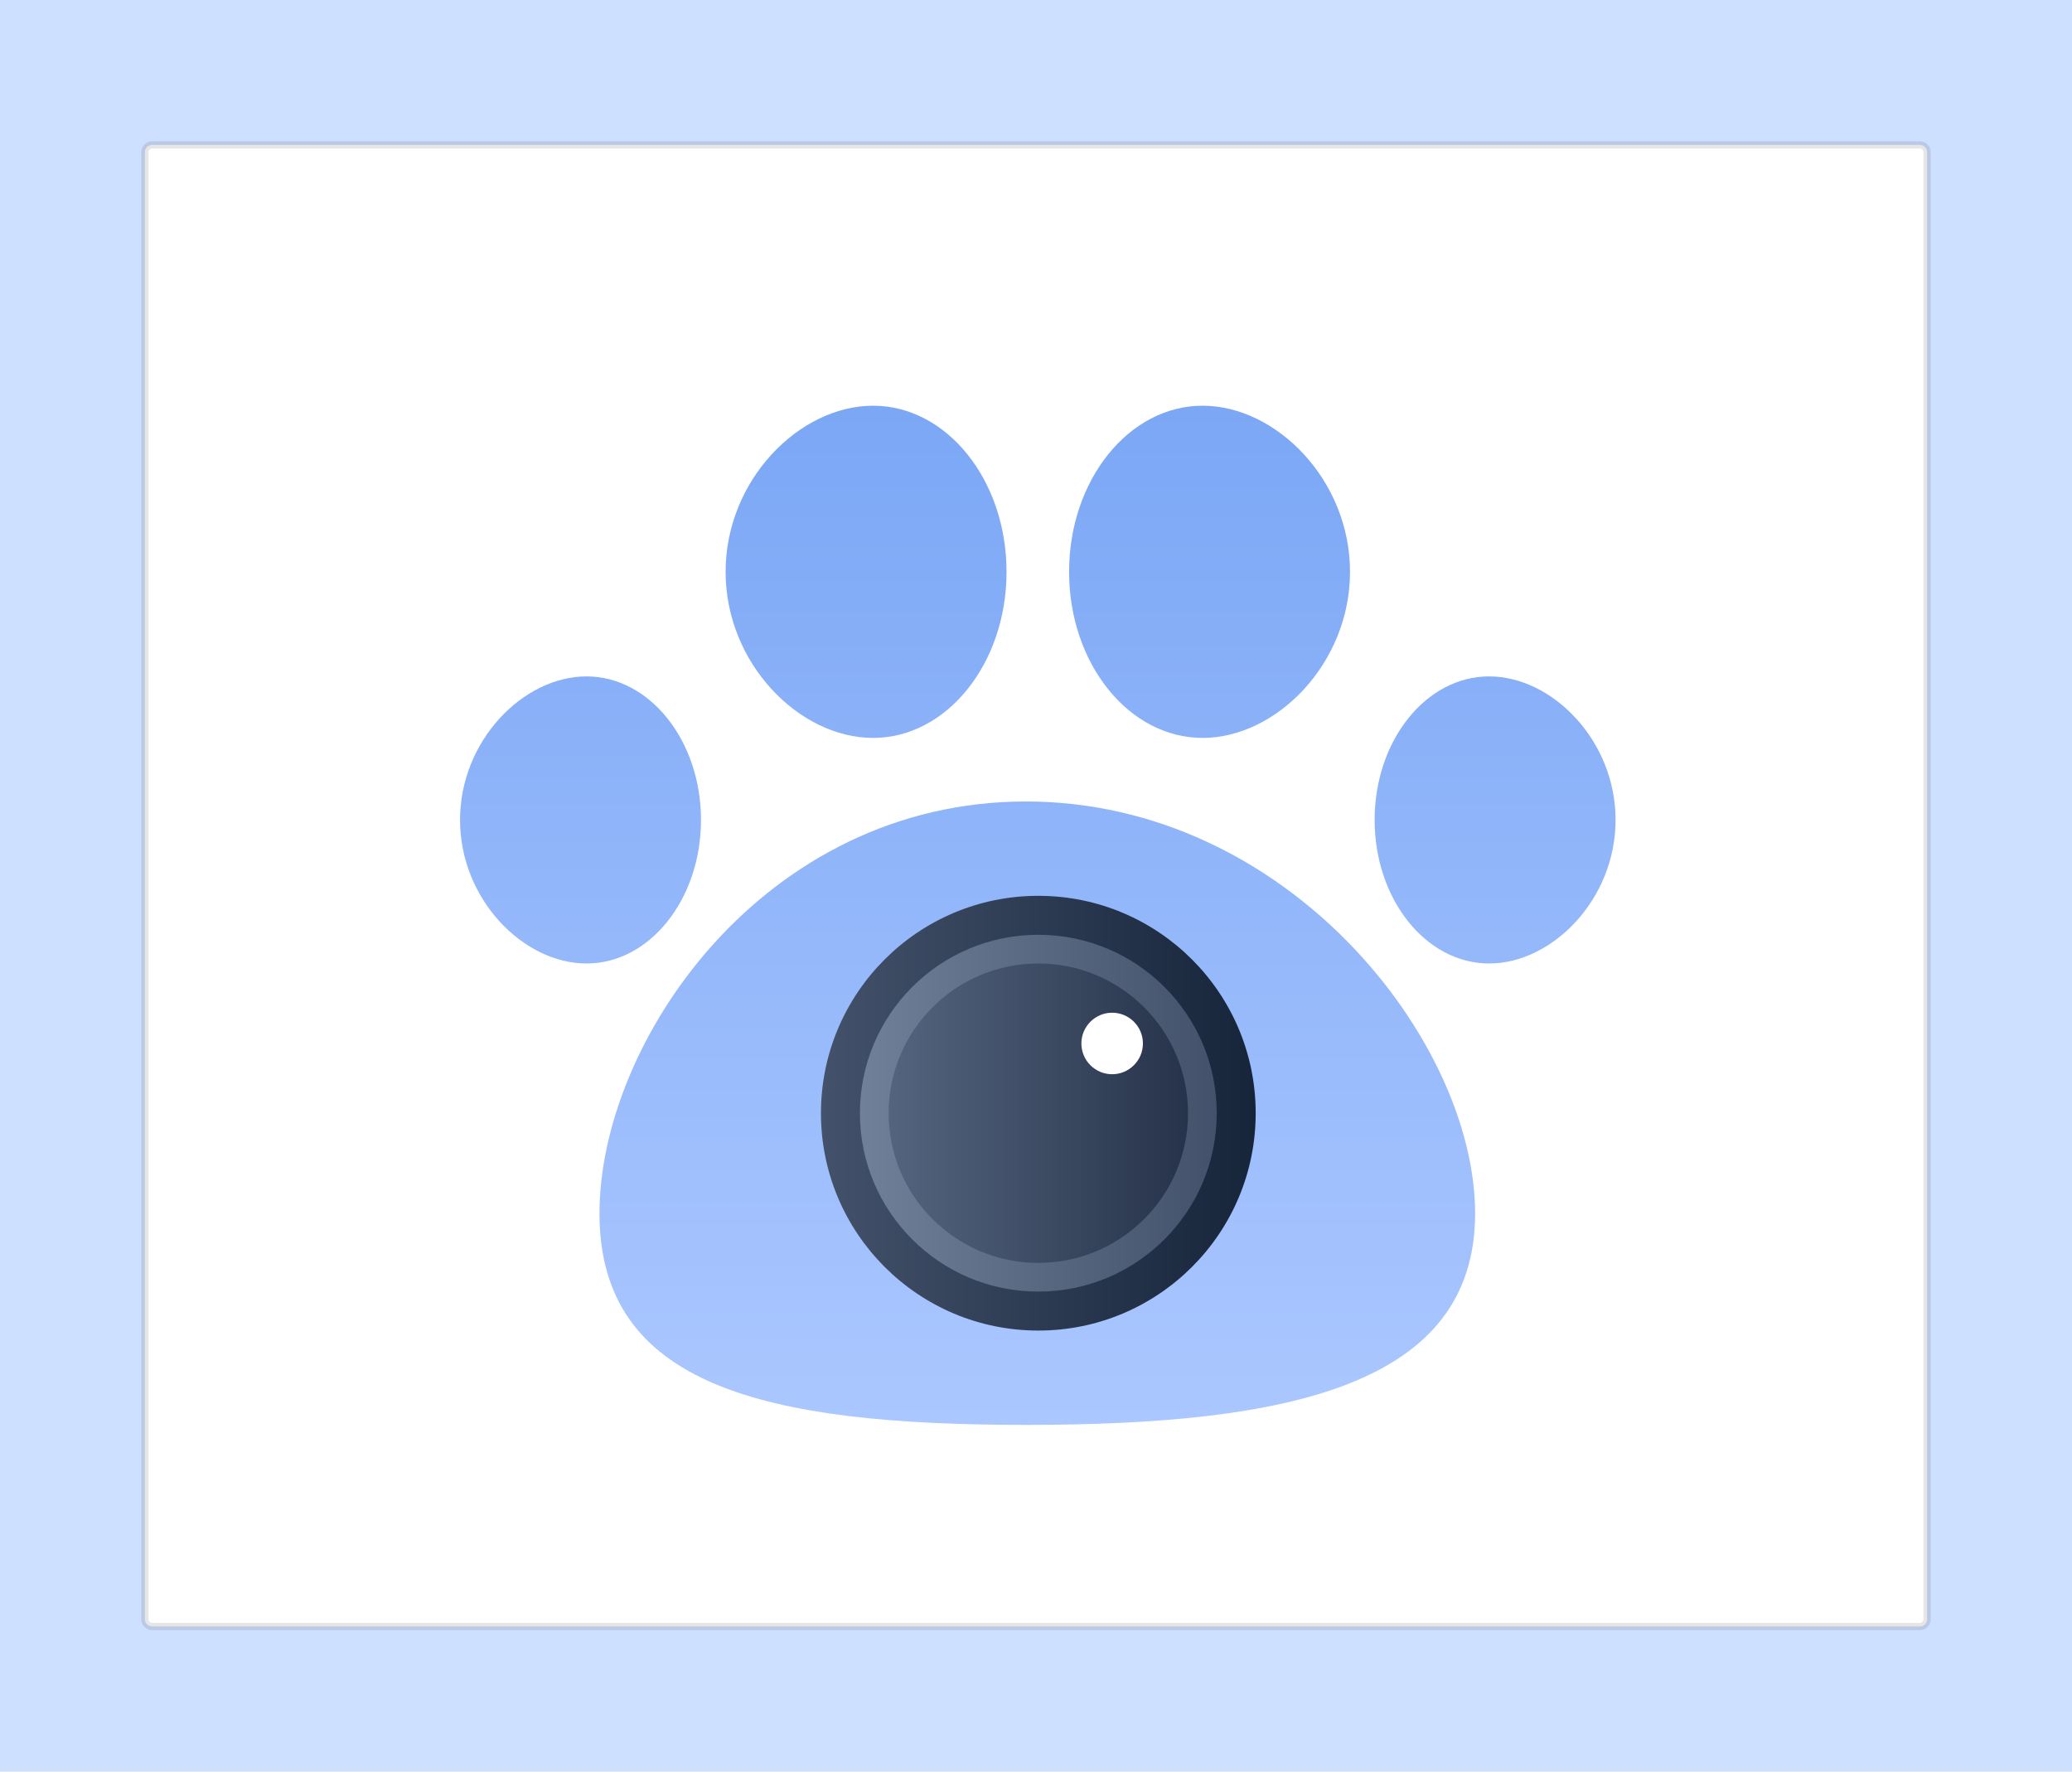
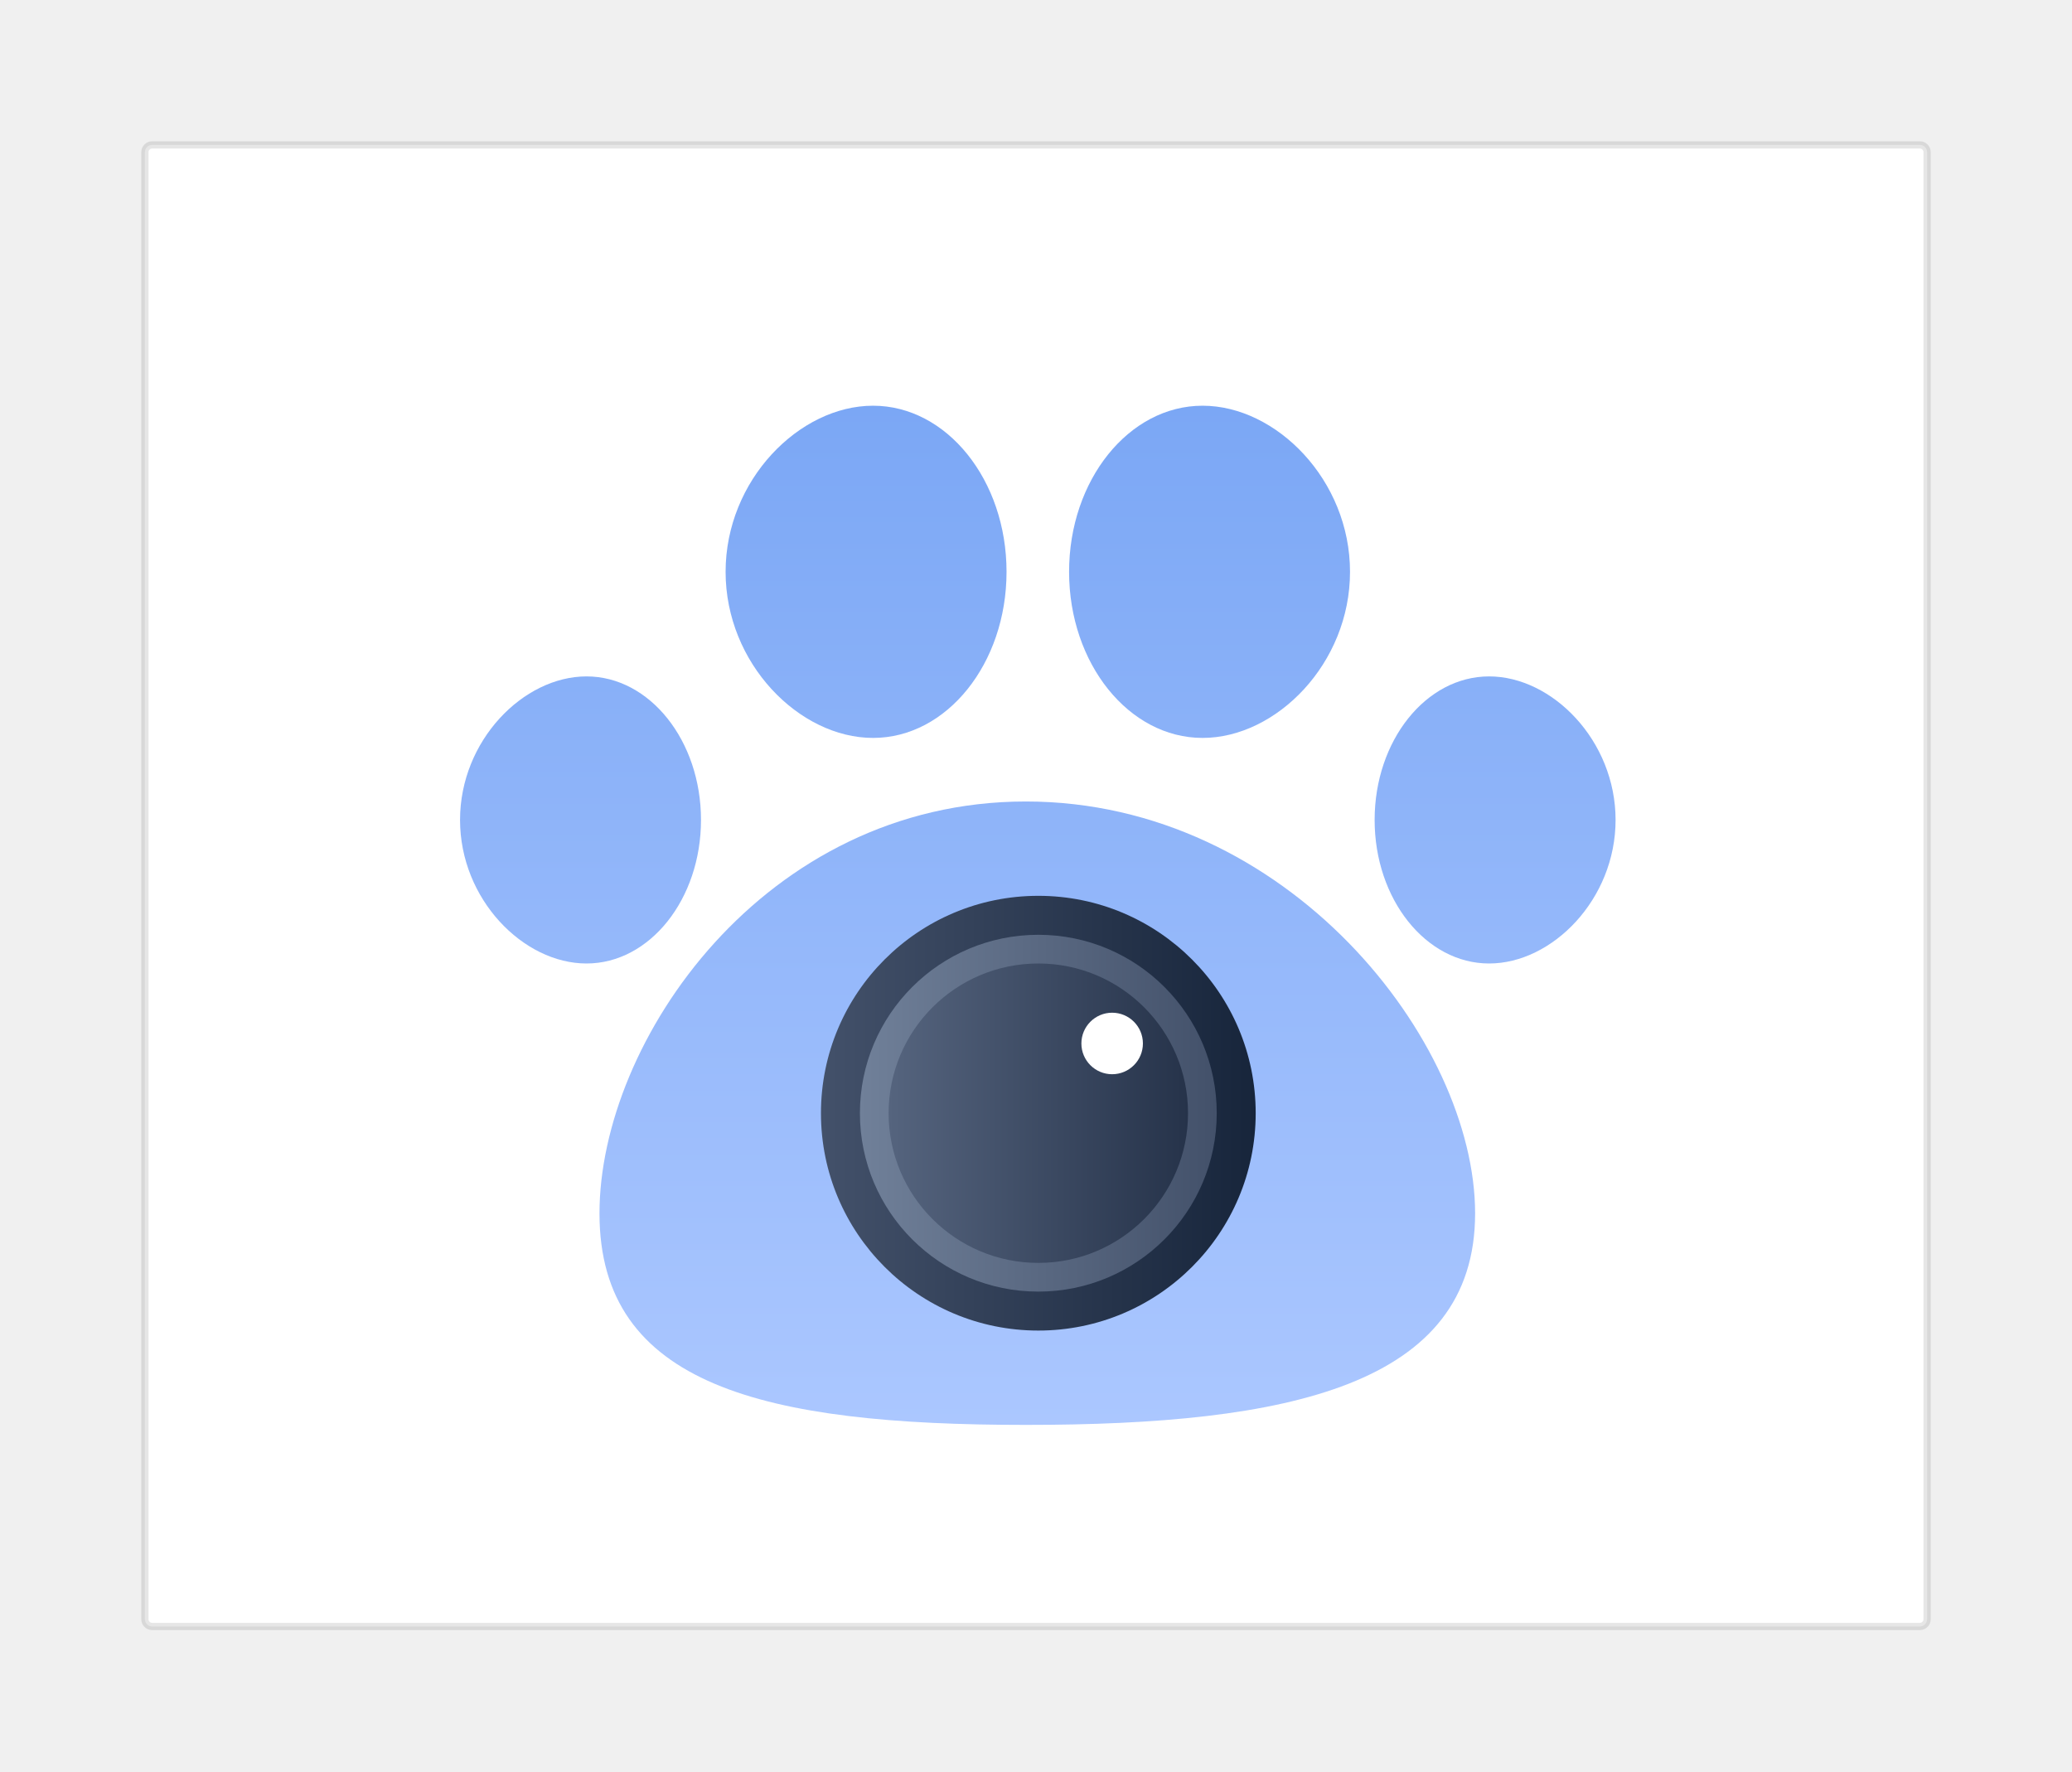
<svg xmlns="http://www.w3.org/2000/svg" width="572" height="489" viewBox="0 0 572 489" fill="none">
-   <rect width="572" height="489" fill="#CEE0FF" />
  <g id="ë¡ê³ ">
    <path d="M40 42C40 40.895 40.895 40 42 40H530C531.105 40 532 40.895 532 42V447C532 448.105 531.105 449 530 449H42C40.895 449 40 448.105 40 447V42Z" fill="white" />
    <path d="M42 40V41H530V40V39H42V40ZM532 42H531V447H532H533V42H532ZM530 449V448H42V449V450H530V449ZM40 447H41V42H40H39V447H40ZM42 449V448C41.448 448 41 447.552 41 447H40H39C39 448.657 40.343 450 42 450V449ZM532 447H531C531 447.552 530.552 448 530 448V449V450C531.657 450 533 448.657 533 447H532ZM530 40V41C530.552 41 531 41.448 531 42H532H533C533 40.343 531.657 39 530 39V40ZM42 40V39C40.343 39 39 40.343 39 42H40H41C41 41.448 41.448 41 42 41V40Z" fill="black" fill-opacity="0.1" />
    <g id="Vector">
      <g id="Vector_2">
        <path d="M407.222 334.976C407.222 382.499 355.512 393.354 283.206 393.354C210.899 393.354 165.495 382.499 165.495 334.976C165.495 287.453 210.899 221.258 283.206 221.258C355.512 221.258 407.222 287.453 407.222 334.976Z" fill="url(#paint0_linear_9_2)" />
        <path d="M127 226.353C127 248.239 144.457 265.98 161.912 265.98C179.367 265.98 193.517 248.239 193.517 226.353C193.517 204.468 179.367 186.726 161.912 186.726C144.457 186.726 127 204.468 127 226.353Z" fill="url(#paint1_linear_9_2)" />
        <path d="M446 226.353C446 204.468 428.543 186.726 411.088 186.726C393.633 186.726 379.483 204.468 379.483 226.353C379.483 248.239 393.633 265.98 411.088 265.98C428.543 265.98 446 248.239 446 226.353Z" fill="url(#paint2_linear_9_2)" />
        <path d="M372.689 157.854C372.689 183.179 352.335 203.709 331.983 203.709C311.632 203.709 295.133 183.179 295.133 157.854C295.133 132.53 311.632 112 331.983 112C352.335 112 372.689 132.53 372.689 157.854Z" fill="url(#paint3_linear_9_2)" />
        <path d="M200.311 157.854C200.311 183.179 220.665 203.709 241.017 203.709C261.368 203.709 277.867 183.179 277.867 157.854C277.867 132.53 261.368 112 241.017 112C220.665 112 200.311 132.53 200.311 157.854Z" fill="url(#paint4_linear_9_2)" />
        <path d="M346.649 307.306C346.649 340.447 319.783 367.313 286.642 367.313C253.501 367.313 226.634 340.447 226.634 307.306C226.634 274.165 253.501 247.299 286.642 247.299C319.783 247.299 346.649 274.165 346.649 307.306Z" fill="url(#paint5_linear_9_2)" />
        <path d="M335.893 307.306C335.893 334.507 313.842 356.557 286.642 356.557C259.441 356.557 237.39 334.507 237.39 307.306C237.39 280.105 259.441 258.055 286.642 258.055C313.842 258.055 335.893 280.105 335.893 307.306Z" fill="url(#paint6_linear_9_2)" />
        <path d="M327.967 307.306C327.967 330.13 309.465 348.632 286.642 348.632C263.818 348.632 245.316 330.13 245.316 307.306C245.316 284.483 263.818 265.98 286.642 265.98C309.465 265.98 327.967 284.483 327.967 307.306Z" fill="url(#paint7_linear_9_2)" />
        <path d="M315.513 288.059C315.513 292.748 311.711 296.55 307.021 296.55C302.332 296.55 298.53 292.748 298.53 288.059C298.53 283.369 302.332 279.567 307.021 279.567C311.711 279.567 315.513 283.369 315.513 288.059Z" fill="white" />
      </g>
    </g>
  </g>
  <defs>
    <linearGradient id="paint0_linear_9_2" x1="286.5" y1="112" x2="286.5" y2="393.354" gradientUnits="userSpaceOnUse">
      <stop stop-color="#7BA7F5" />
      <stop offset="1" stop-color="#ABC7FF" />
    </linearGradient>
    <linearGradient id="paint1_linear_9_2" x1="286.5" y1="112" x2="286.5" y2="393.354" gradientUnits="userSpaceOnUse">
      <stop stop-color="#7BA7F5" />
      <stop offset="1" stop-color="#ABC7FF" />
    </linearGradient>
    <linearGradient id="paint2_linear_9_2" x1="286.5" y1="112" x2="286.5" y2="393.354" gradientUnits="userSpaceOnUse">
      <stop stop-color="#7BA7F5" />
      <stop offset="1" stop-color="#ABC7FF" />
    </linearGradient>
    <linearGradient id="paint3_linear_9_2" x1="286.5" y1="112" x2="286.5" y2="393.354" gradientUnits="userSpaceOnUse">
      <stop stop-color="#7BA7F5" />
      <stop offset="1" stop-color="#ABC7FF" />
    </linearGradient>
    <linearGradient id="paint4_linear_9_2" x1="286.5" y1="112" x2="286.5" y2="393.354" gradientUnits="userSpaceOnUse">
      <stop stop-color="#7BA7F5" />
      <stop offset="1" stop-color="#ABC7FF" />
    </linearGradient>
    <linearGradient id="paint5_linear_9_2" x1="346.649" y1="307.306" x2="226.634" y2="307.306" gradientUnits="userSpaceOnUse">
      <stop stop-color="#17253B" />
      <stop offset="1" stop-color="#43516A" />
    </linearGradient>
    <linearGradient id="paint6_linear_9_2" x1="335.893" y1="307.306" x2="237.39" y2="307.306" gradientUnits="userSpaceOnUse">
      <stop stop-color="#43516A" />
      <stop offset="1" stop-color="#708099" />
    </linearGradient>
    <linearGradient id="paint7_linear_9_2" x1="327.967" y1="307.306" x2="245.316" y2="307.306" gradientUnits="userSpaceOnUse">
      <stop stop-color="#26334A" />
      <stop offset="1" stop-color="#55647E" />
    </linearGradient>
  </defs>
</svg>
